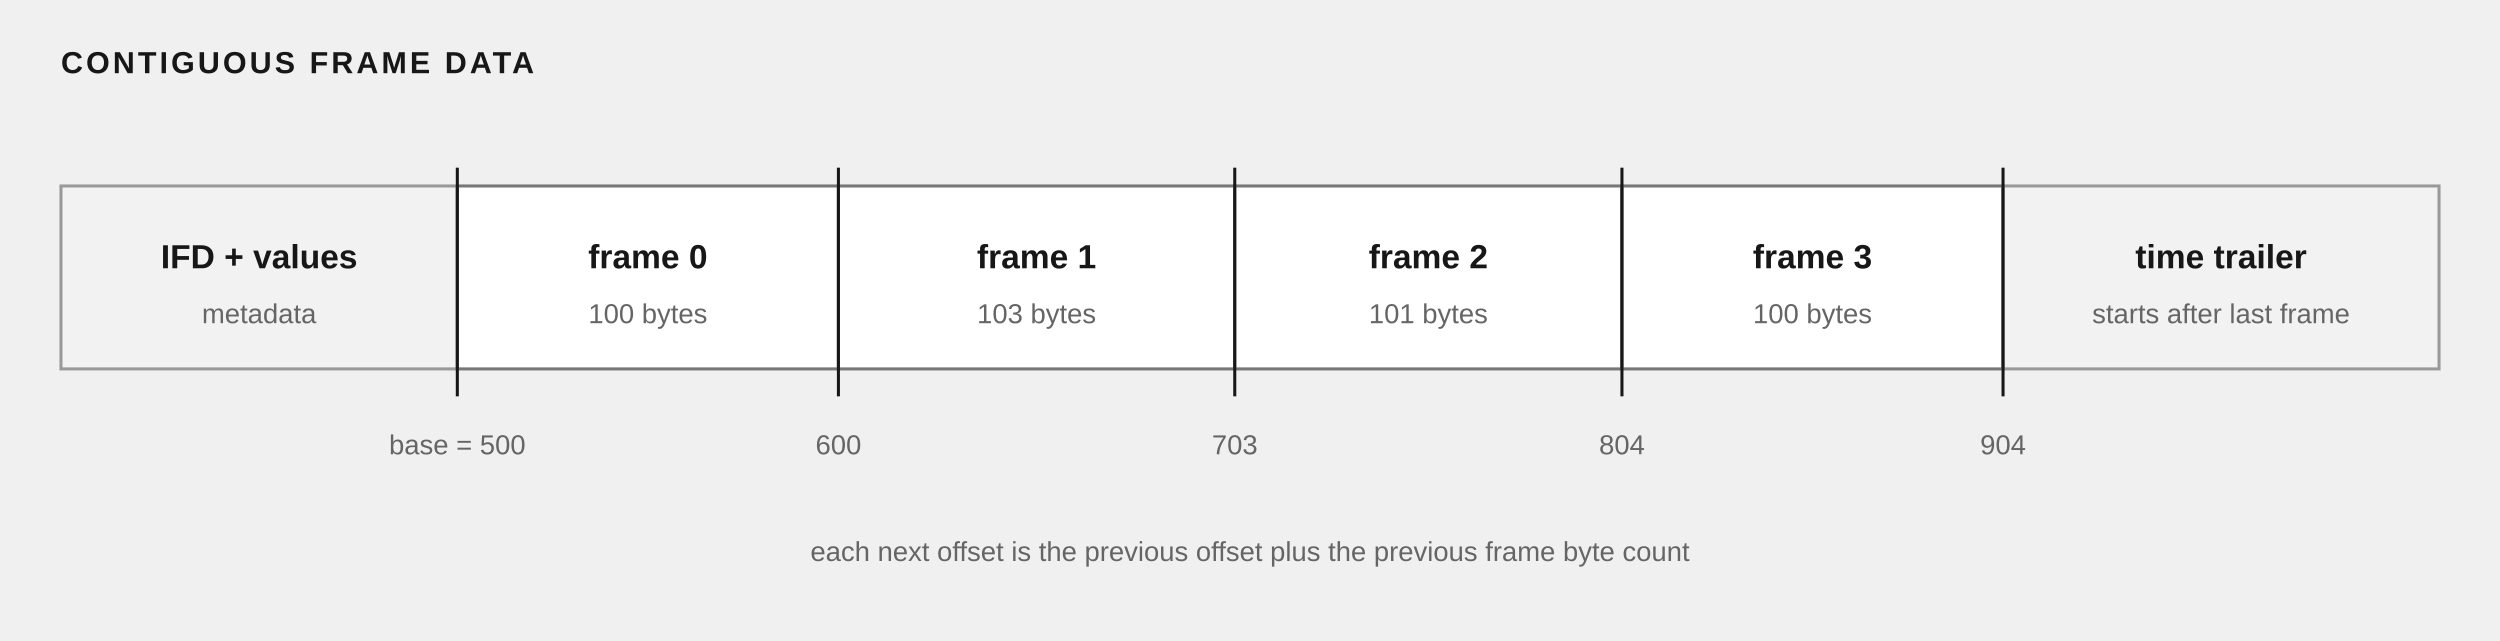
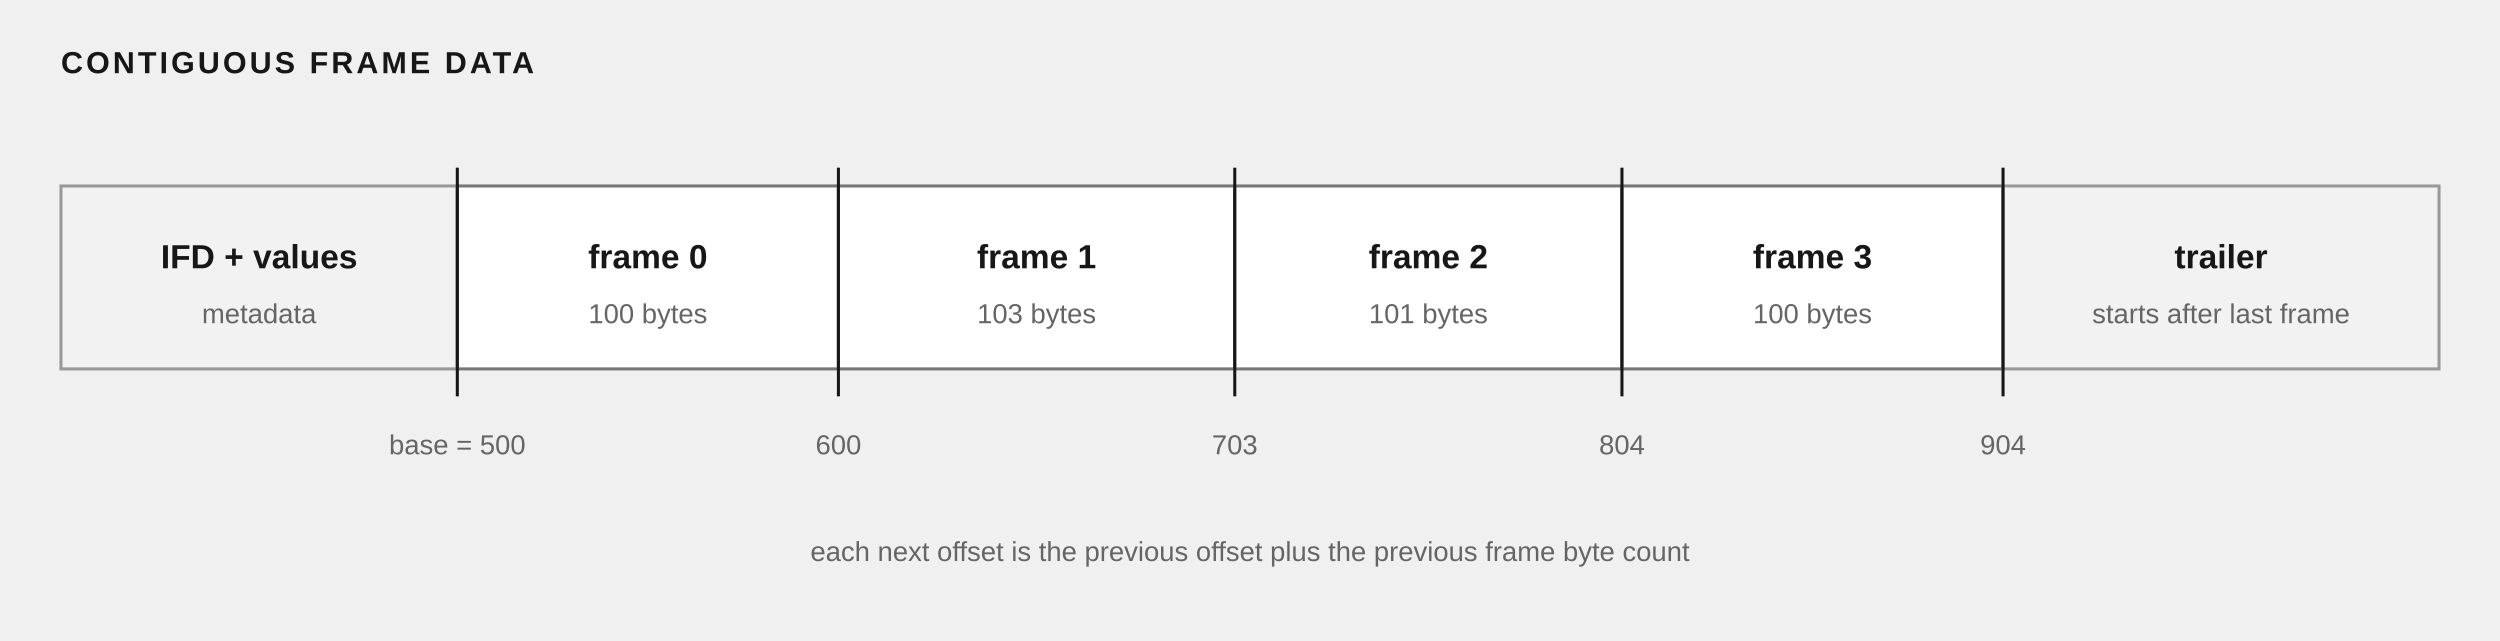
<svg xmlns="http://www.w3.org/2000/svg" width="820" height="210" viewBox="0 0 820 210" role="img" aria-labelledby="title desc">
  <style>
    svg{background:#fff}text{font-family:Arial,Helvetica,sans-serif;fill:#171717}.label{font-size:10px;font-weight:700;letter-spacing:.1em}.main{font-size:11px;font-weight:700;text-anchor:middle}.sub{font-size:9px;fill:#656565;text-anchor:middle}.meta,.time{fill:#f2f2f2;stroke:#999}.frame{fill:#fff;stroke:#777}.tick{stroke:#171717;stroke-width:1}
  </style>
  <text class="label" x="20" y="24">CONTIGUOUS FRAME DATA</text>
  <rect class="meta" x="20" y="61" width="130" height="60" />
  <rect class="frame" x="150" y="61" width="125" height="60" />
  <rect class="frame" x="275" y="61" width="130" height="60" />
  <rect class="frame" x="405" y="61" width="127" height="60" />
  <rect class="frame" x="532" y="61" width="125" height="60" />
  <rect class="time" x="657" y="61" width="143" height="60" />
  <text class="main" x="85" y="88">IFD + values</text>
  <text class="sub" x="85" y="106">metadata</text>
  <text class="main" x="212.5" y="88">frame 0</text>
  <text class="sub" x="212.5" y="106">100 bytes</text>
  <text class="main" x="340" y="88">frame 1</text>
  <text class="sub" x="340" y="106">103 bytes</text>
  <text class="main" x="468.5" y="88">frame 2</text>
  <text class="sub" x="468.5" y="106">101 bytes</text>
  <text class="main" x="594.5" y="88">frame 3</text>
  <text class="sub" x="594.5" y="106">100 bytes</text>
-   <text class="main" x="728.5" y="88">time trailer</text>
+   <text class="main" x="728.5" y="88">trailer</text>
  <text class="sub" x="728.5" y="106">starts after last frame</text>
  <path class="tick" d="M150 55V130M275 55V130M405 55V130M532 55V130M657 55V130" />
  <text class="sub" x="150" y="149">base = 500</text>
  <text class="sub" x="275" y="149">600</text>
  <text class="sub" x="405" y="149">703</text>
  <text class="sub" x="532" y="149">804</text>
  <text class="sub" x="657" y="149">904</text>
  <text class="sub" x="410" y="184">each next offset is the previous offset plus the previous frame byte count</text>
</svg>
